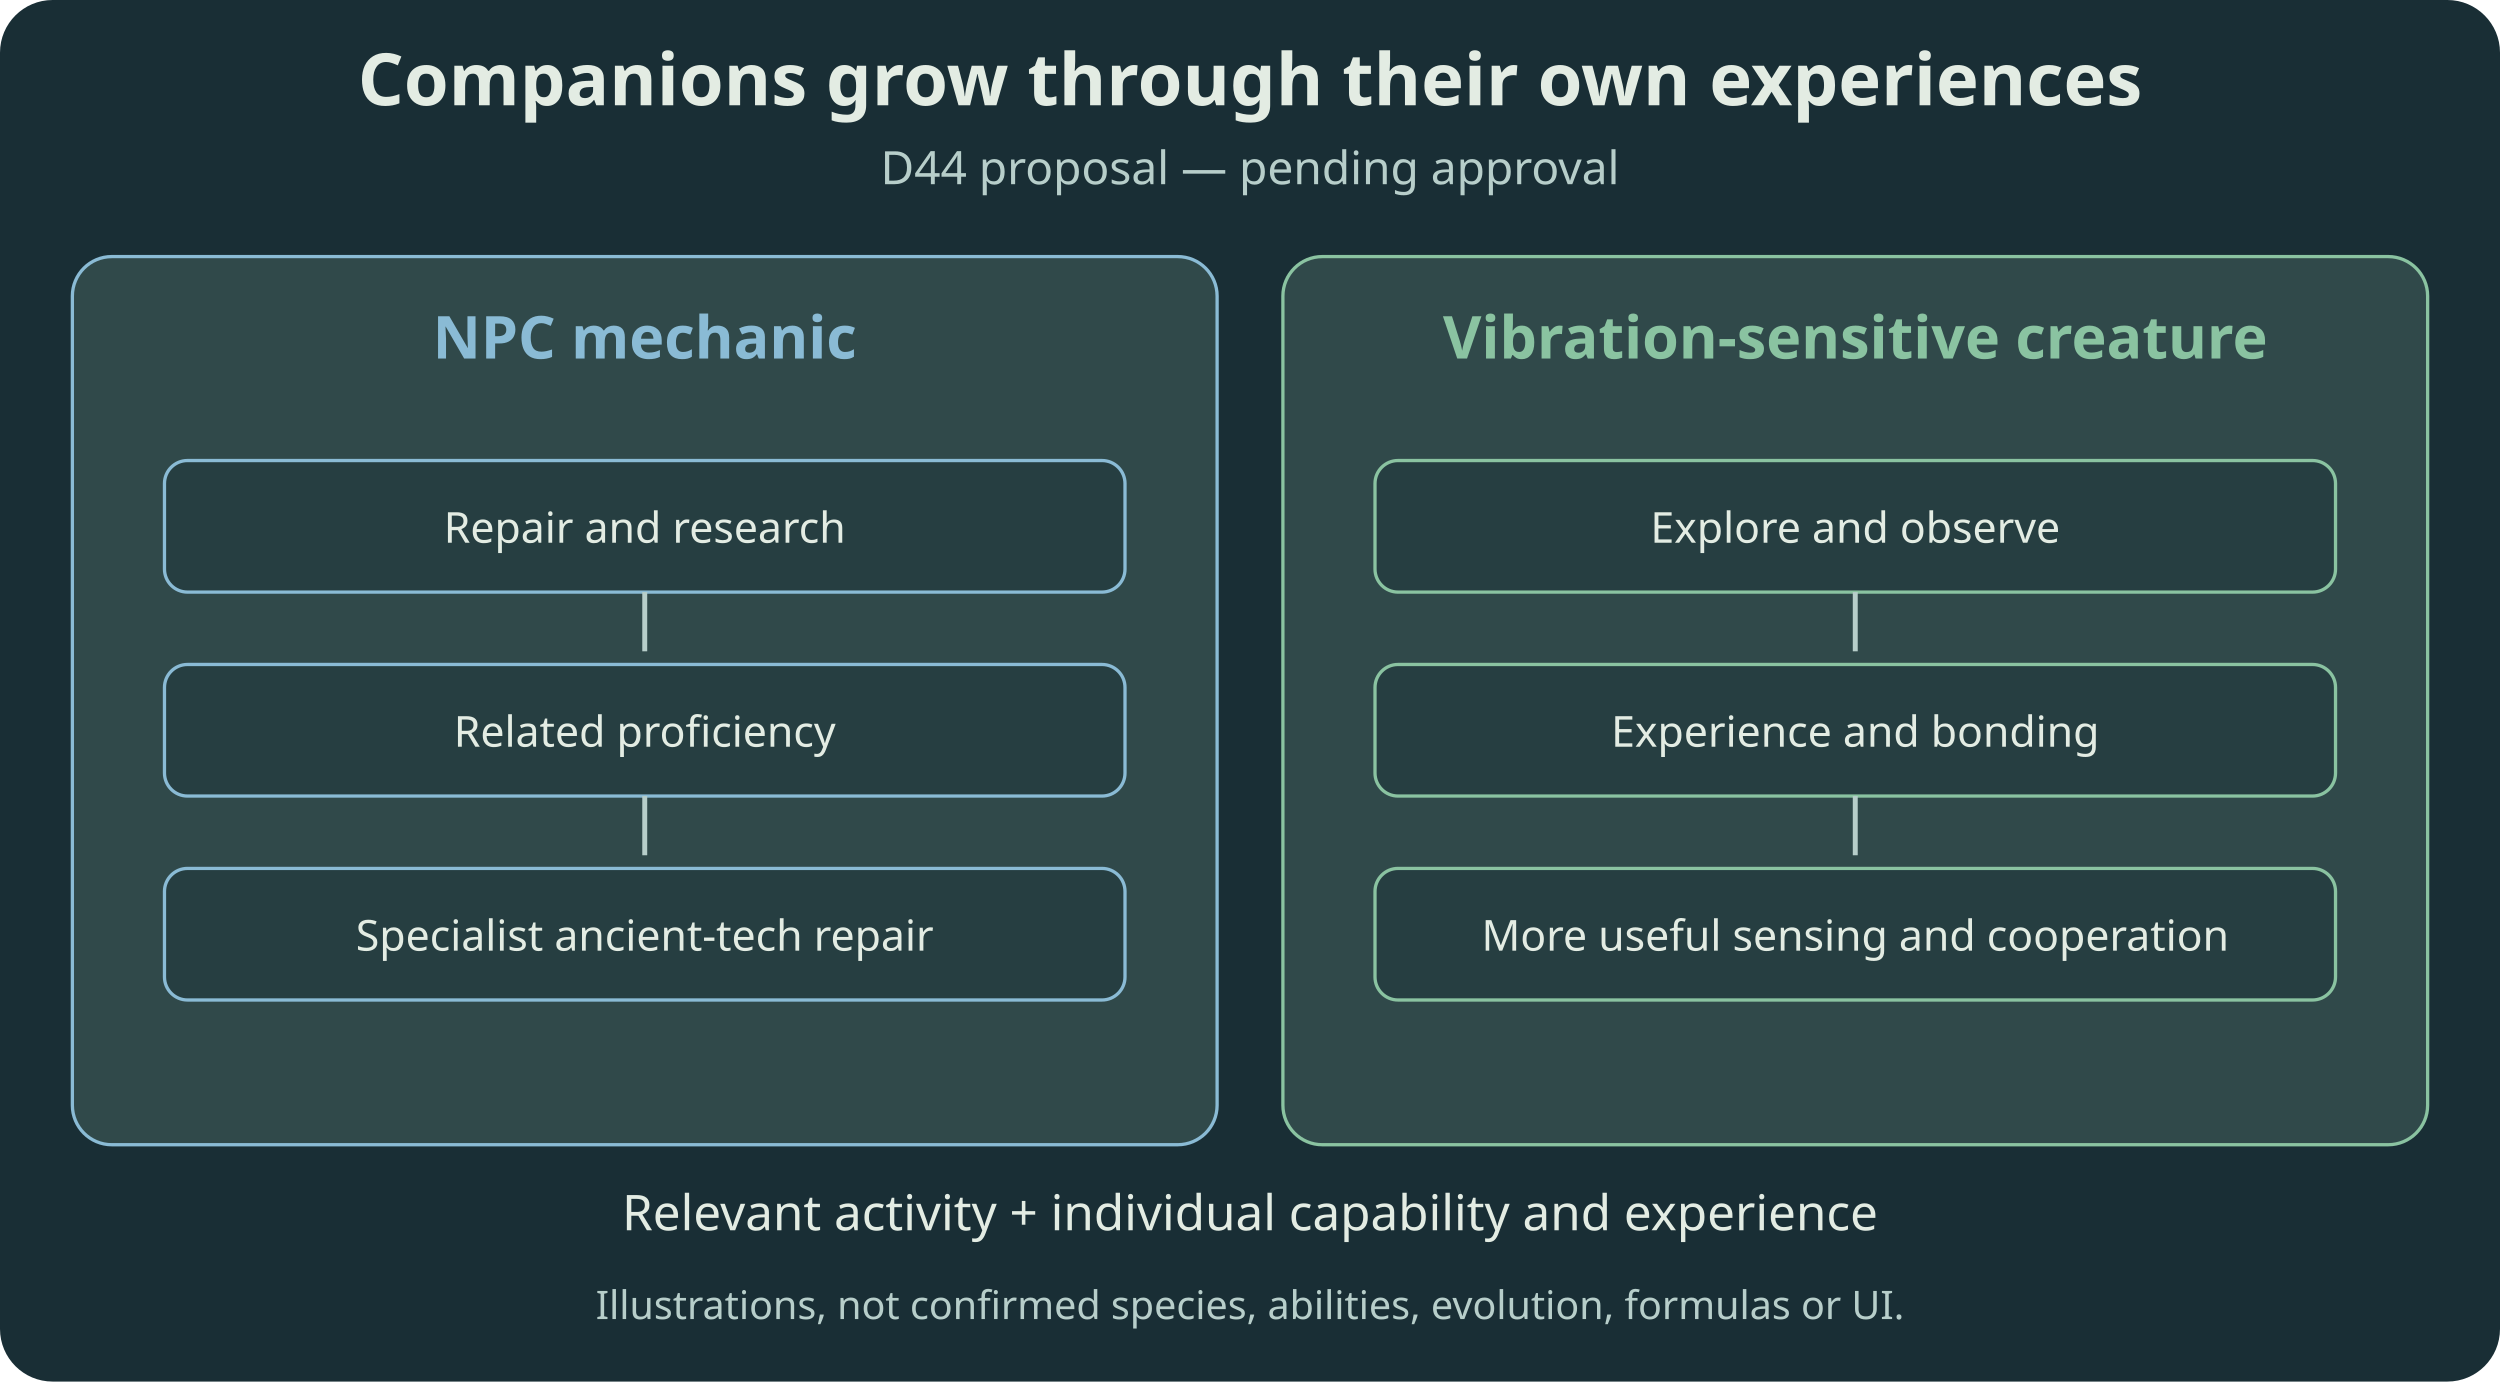
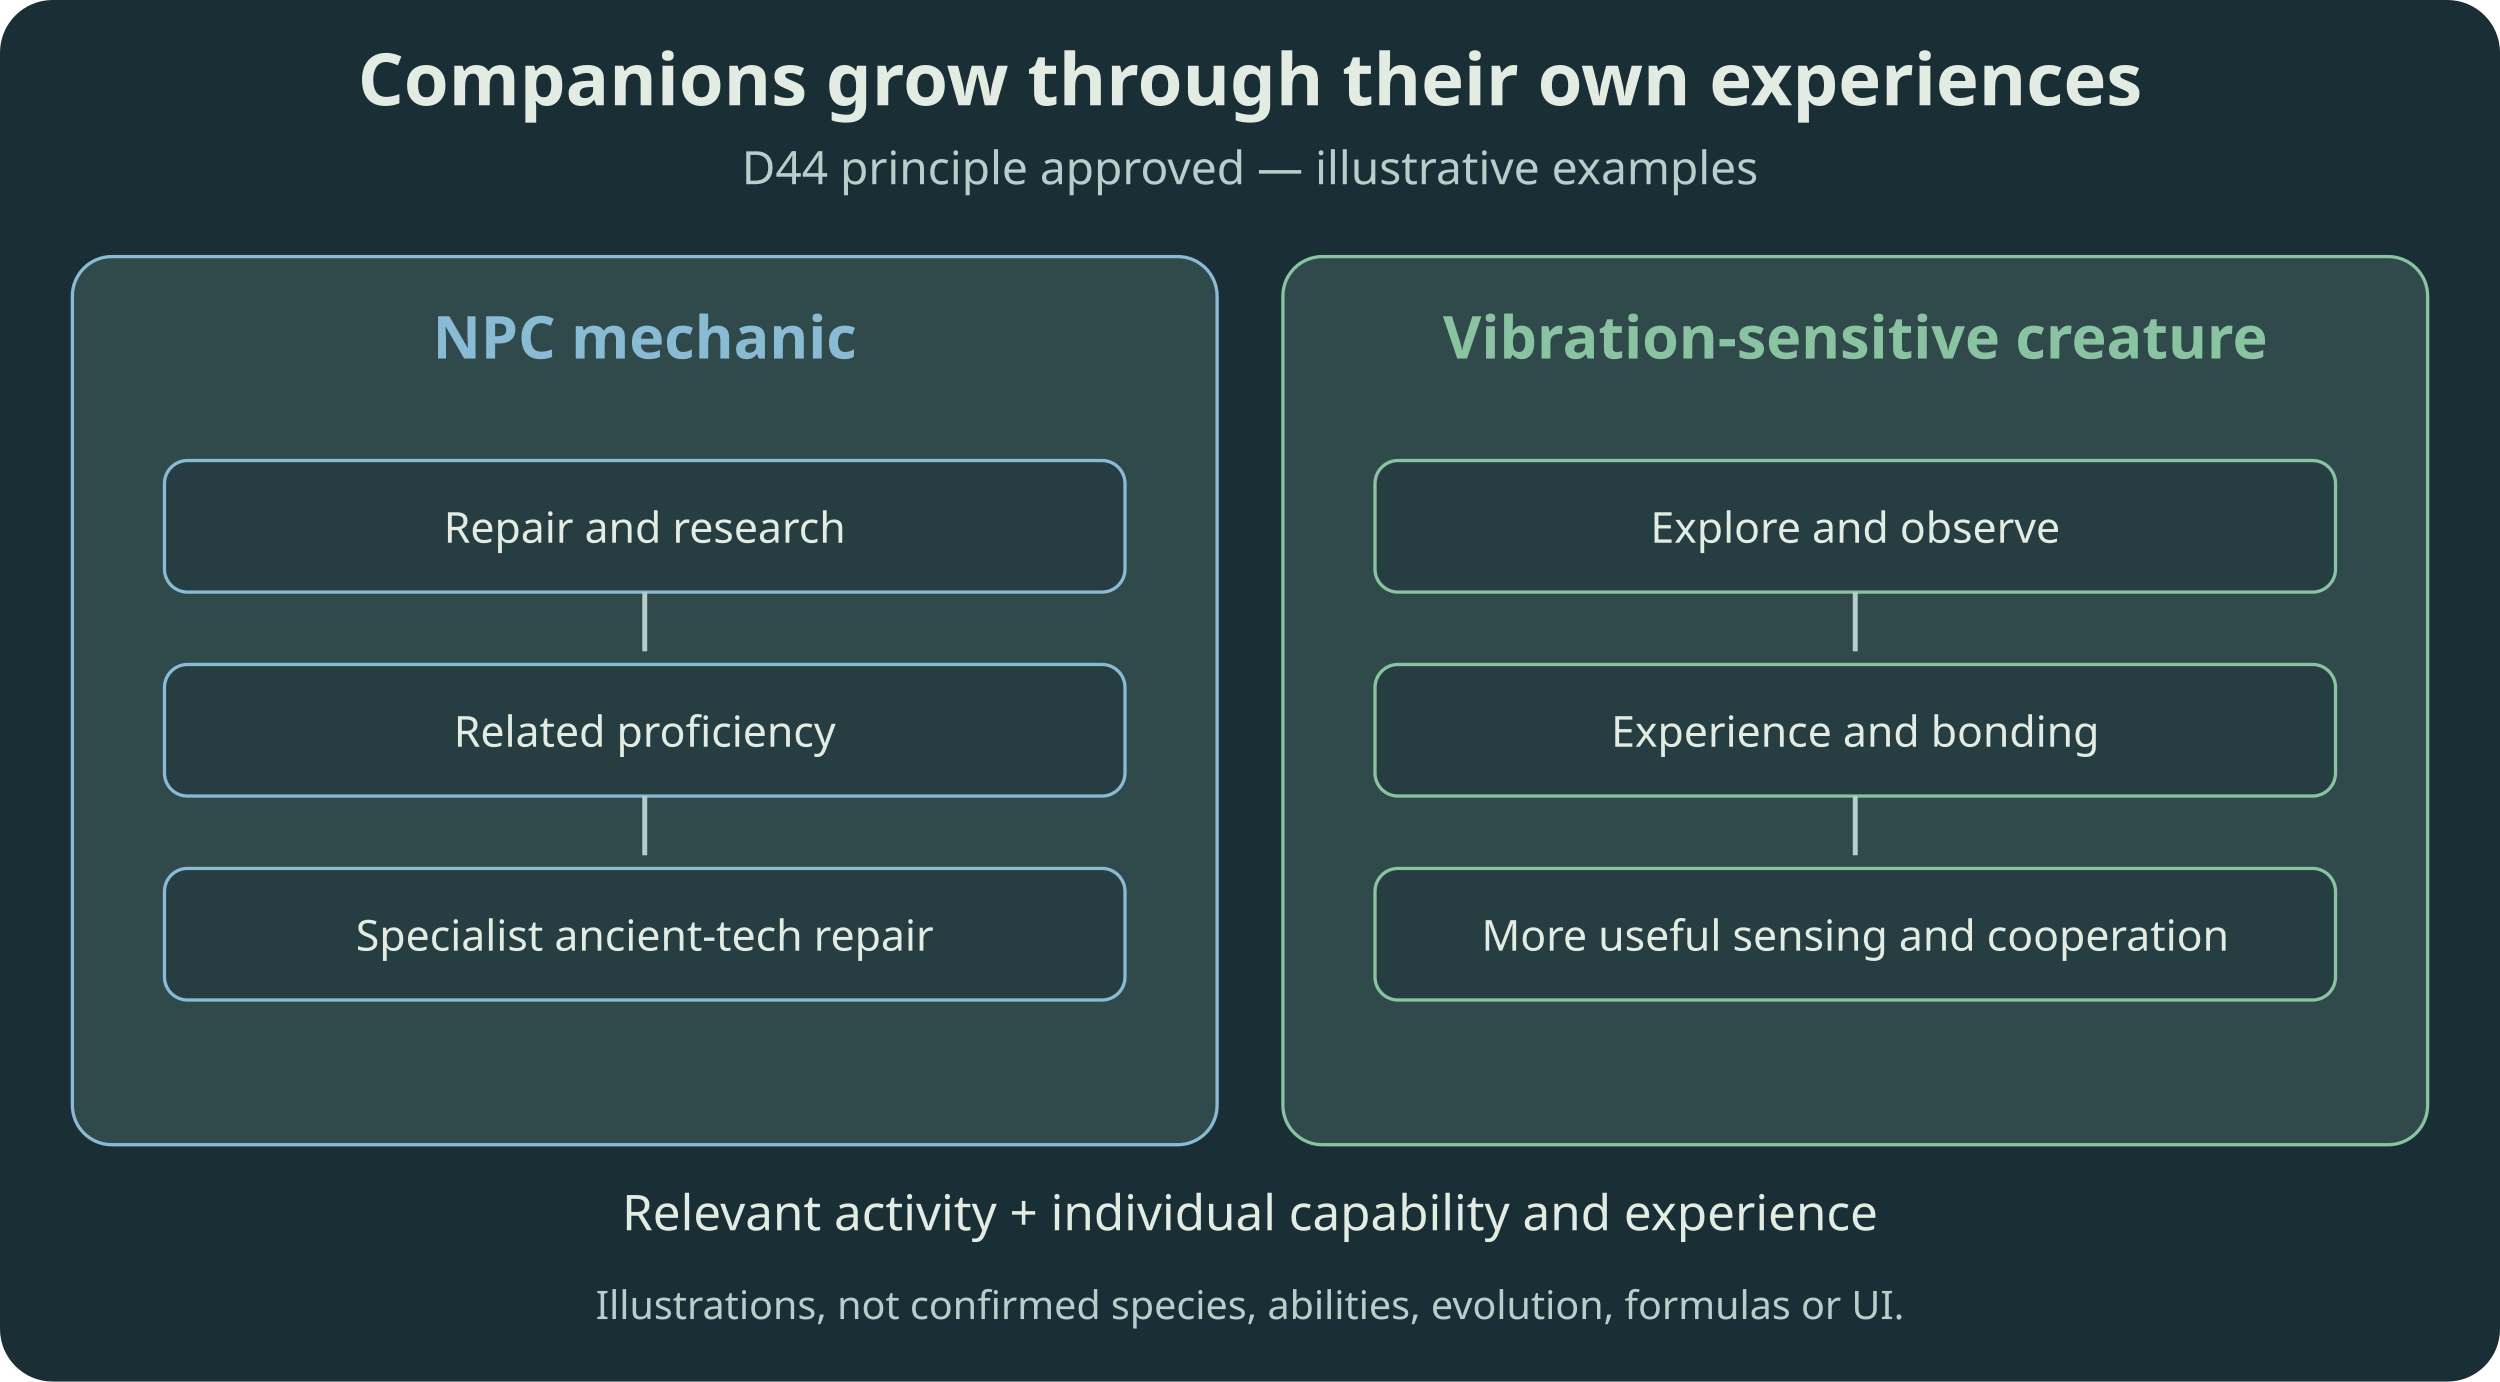
<svg xmlns="http://www.w3.org/2000/svg" viewBox="0 0 760 420" role="img">
  <rect width="760" height="420" rx="16" fill="#192e35" />
  <g font-family="sans-serif" fill="#e3ece3" text-anchor="middle">
    <text x="380" y="32" font-size="22" font-weight="bold">Companions grow through their own experiences</text>
-     <text x="380" y="56" font-size="14" fill="#b7ceca">D44 proposal — pending approval</text>
+     <text x="380" y="56" font-size="14" fill="#b7ceca">D44 principle approved — illustrative examples</text>
    <rect x="22" y="78" width="348" height="270" rx="12" fill="#30494a" stroke="#8abbd5" />
    <rect x="390" y="78" width="348" height="270" rx="12" fill="#30494a" stroke="#8ac3a1" />
    <text x="196" y="109" font-size="18" font-weight="bold" fill="#8abbd5">NPC mechanic</text>
    <text x="564" y="109" font-size="18" font-weight="bold" fill="#8ac3a1">Vibration-sensitive creature</text>
    <rect x="50" y="140" width="292" height="40" rx="7" fill="#263e41" stroke="#8abbd5" />
    <text x="196" y="165" font-size="13">Repair and research</text>
    <path d="M196 180v18" stroke="#b7ceca" stroke-width="1.5" />
    <rect x="50" y="202" width="292" height="40" rx="7" fill="#263e41" stroke="#8abbd5" />
    <text x="196" y="227" font-size="13">Related proficiency</text>
    <path d="M196 242v18" stroke="#b7ceca" stroke-width="1.5" />
    <rect x="50" y="264" width="292" height="40" rx="7" fill="#263e41" stroke="#8abbd5" />
    <text x="196" y="289" font-size="13">Specialist ancient-tech repair</text>
    <rect x="418" y="140" width="292" height="40" rx="7" fill="#263e41" stroke="#8ac3a1" />
    <text x="564" y="165" font-size="13">Explore and observe</text>
    <path d="M564 180v18" stroke="#b7ceca" stroke-width="1.5" />
    <rect x="418" y="202" width="292" height="40" rx="7" fill="#263e41" stroke="#8ac3a1" />
    <text x="564" y="227" font-size="13">Experience and bonding</text>
    <path d="M564 242v18" stroke="#b7ceca" stroke-width="1.5" />
    <rect x="418" y="264" width="292" height="40" rx="7" fill="#263e41" stroke="#8ac3a1" />
    <text x="564" y="289" font-size="13">More useful sensing and cooperation</text>
    <text x="380" y="374" font-size="15">Relevant activity + individual capability and experience</text>
    <text x="380" y="401" font-size="12" fill="#b7ceca">Illustrations, not confirmed species, abilities, evolution, formulas or UI.</text>
  </g>
</svg>
